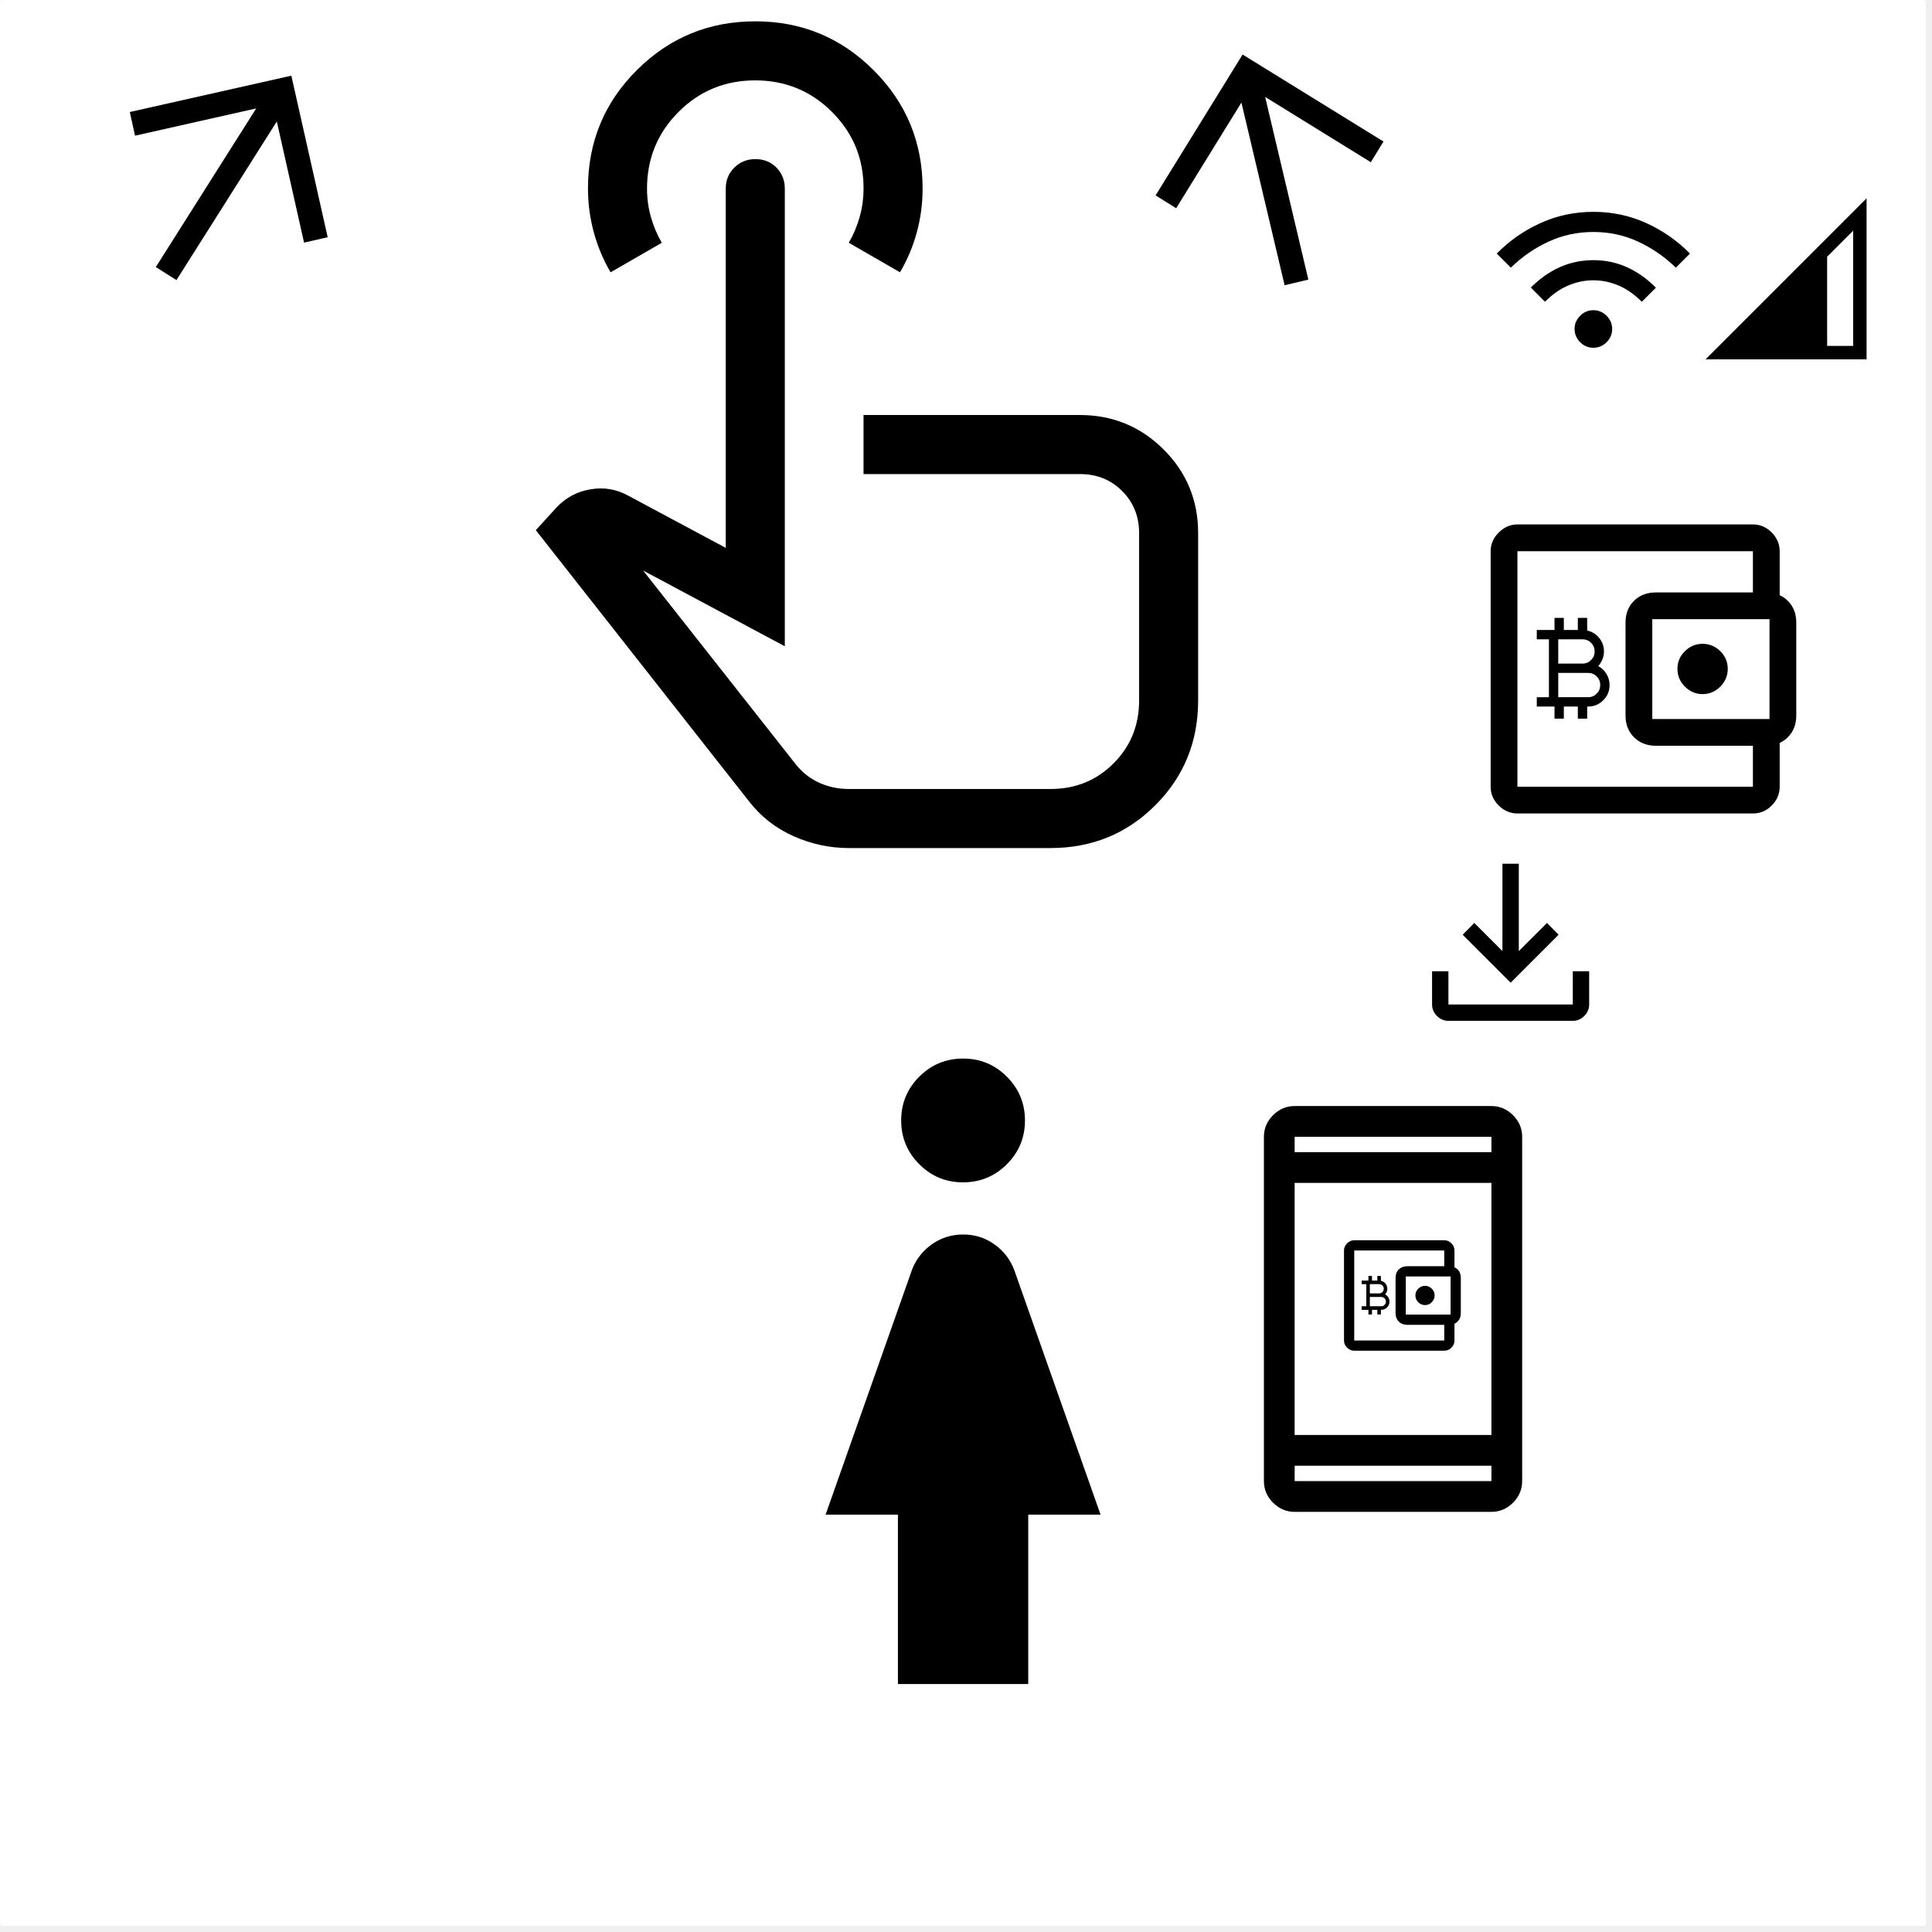
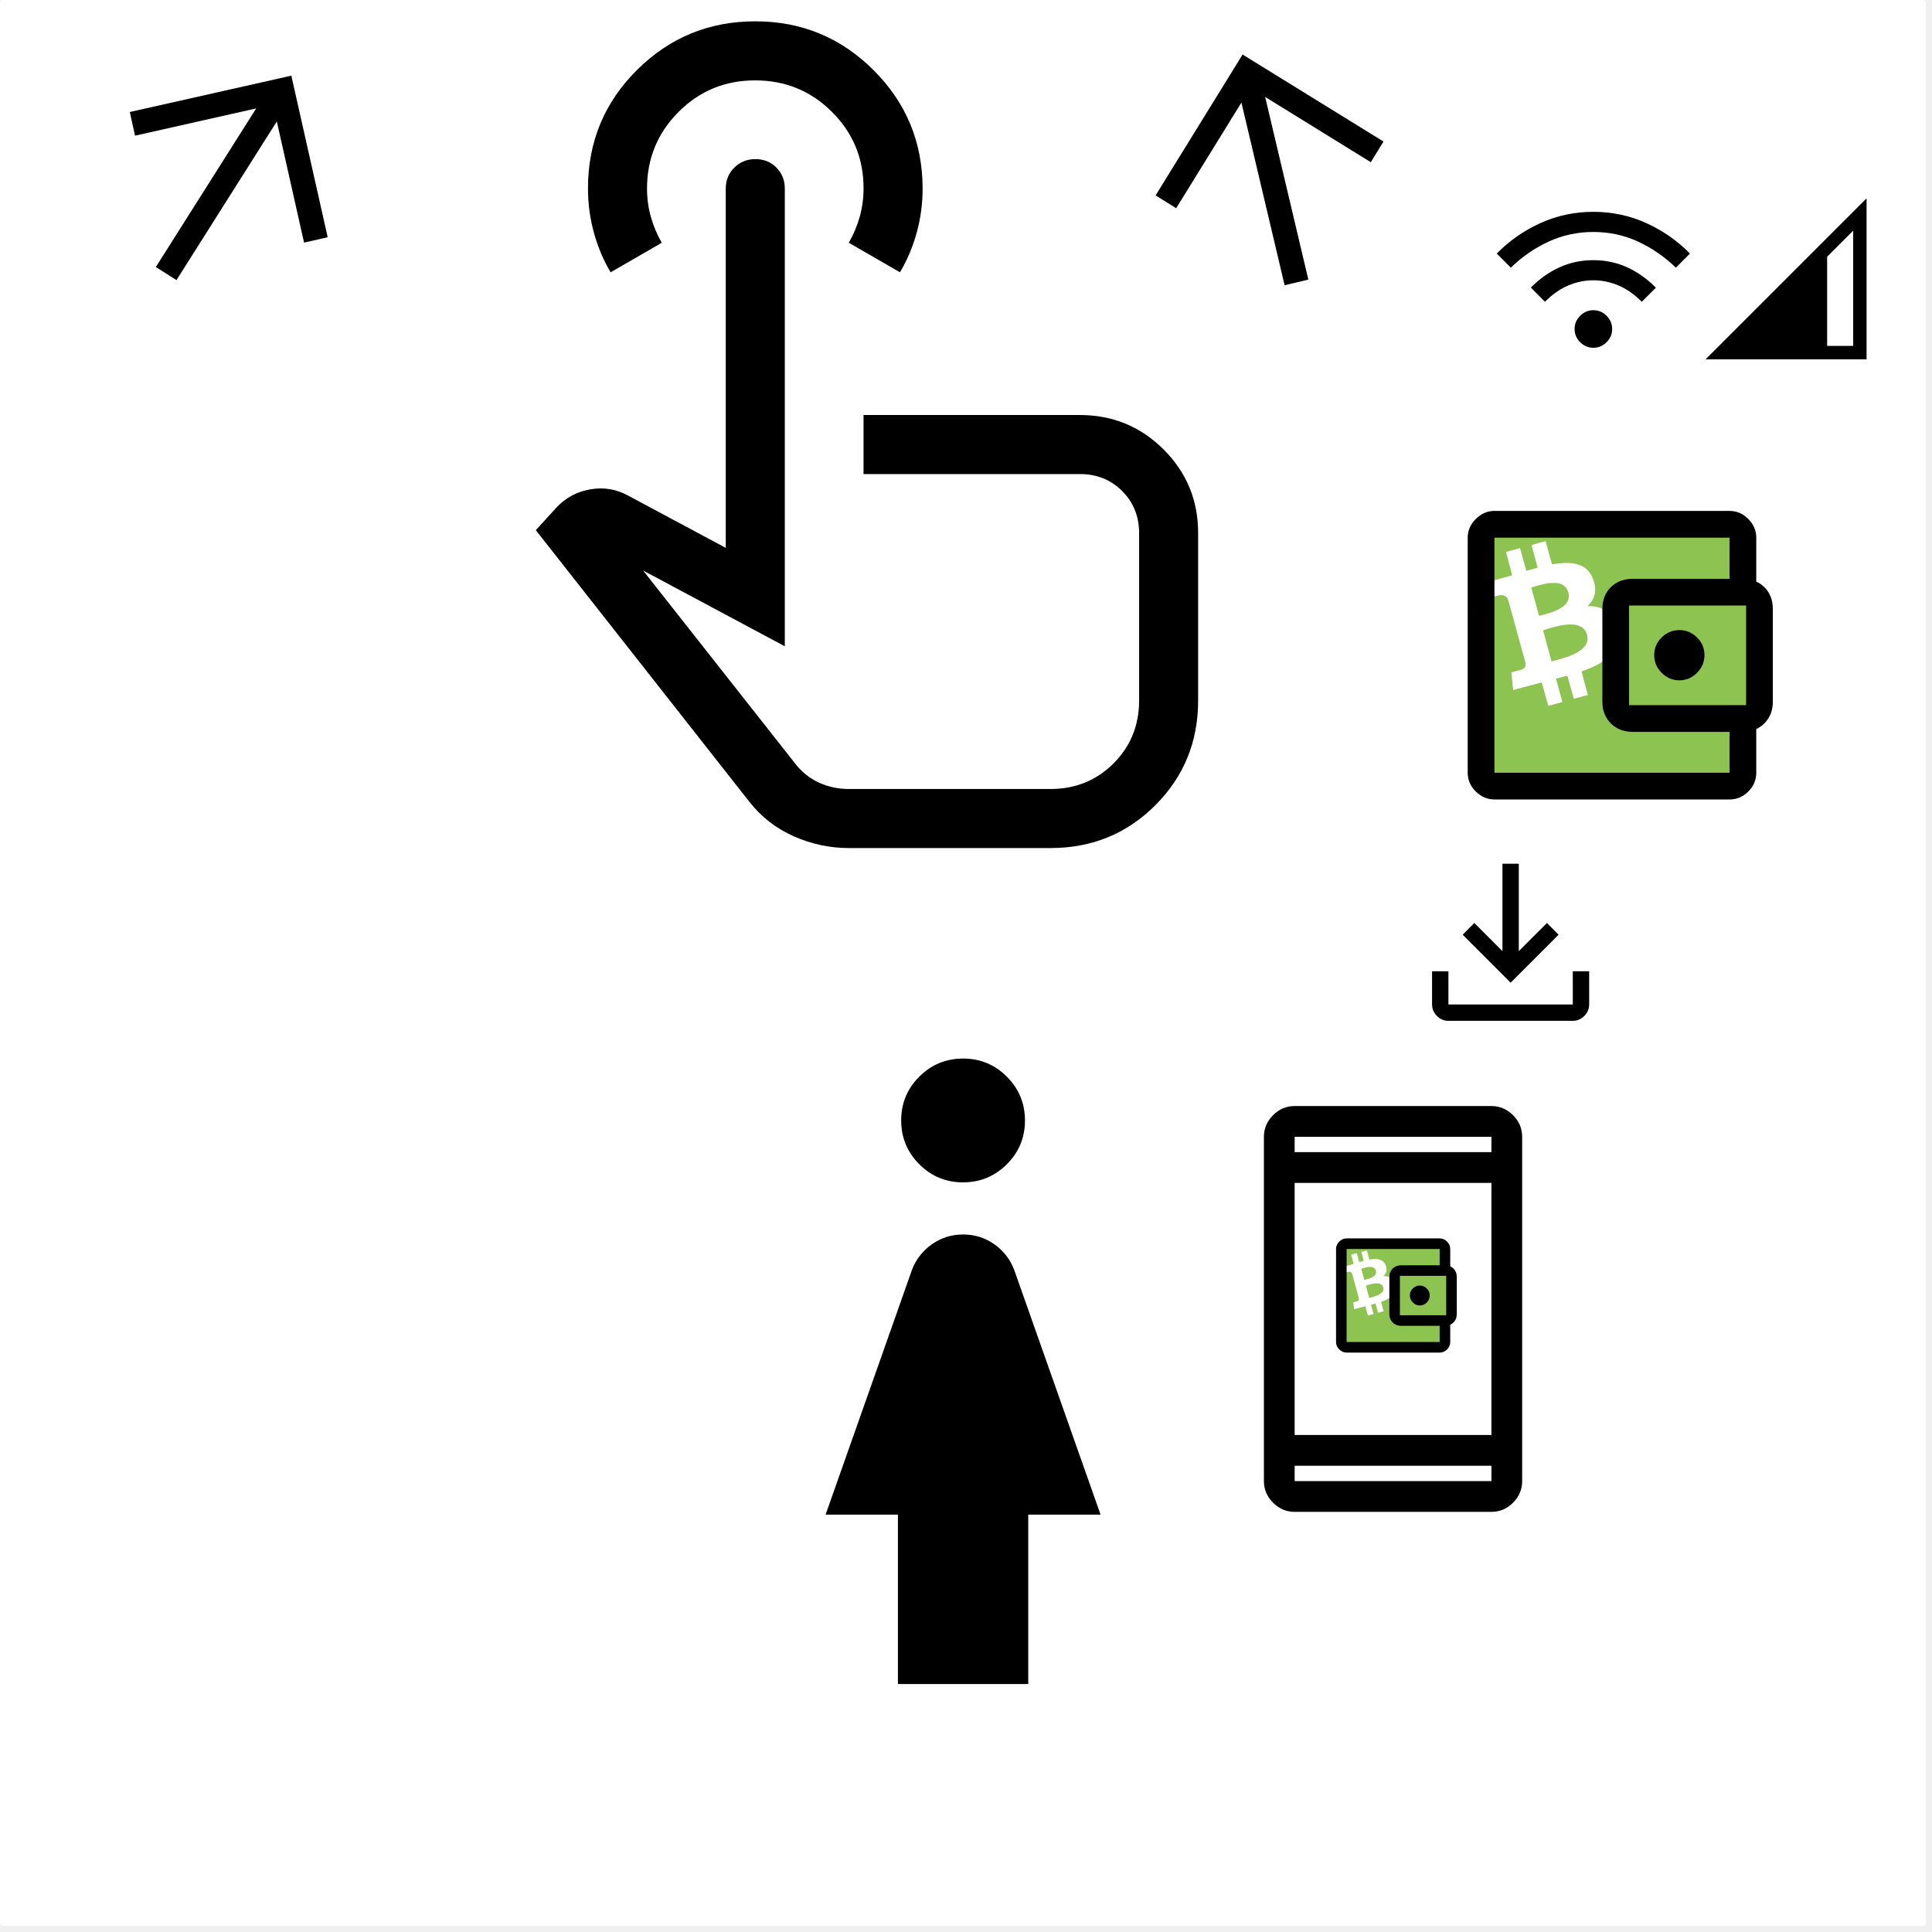
<svg xmlns="http://www.w3.org/2000/svg" width="400" height="400" version="1.1" viewBox="0 0 105.83 105.83" id="svg1986">
  <defs id="defs1990" />
  <rect style="display:inline;fill:#ffffff;fill-opacity:1;stroke:none;stroke-width:0.342;stroke-linejoin:round;stroke-miterlimit:4;stroke-dasharray:none;stroke-dashoffset:7.35;stroke-opacity:1" id="rect49606" width="105.488" height="105.488" x="0" y="-8.8817842e-16" ry="0.133" />
+   <g transform="matrix(1.512565,0,0,1.512565,-42.65153,-60.28669)" id="g14">
+     <g transform="matrix(0.00965946,0,0,0.00965946,80.69794,59.92945)" id="g58-6">
+       <rect style="fill:#8dc351;fill-opacity:1;stroke-width:65.595;stroke-linejoin:round;stroke-dashoffset:7.35" id="rect3960" width="1000.355" height="963.94" x="116.863" y="-95.88" />
+       <g transform="matrix(0.04188,0,0,0.04188,75.616,54.993)" fill="#8dc351" id="g52-2">
+         <path d="m 7525,15989 c -349,-23 -745,-74 -1074,-139 -1411,-279 -2741,-944 -3806,-1903 -103,-94 -479,-466 -575,-572 -245,-266 -540,-648 -754,-974 -84,-128 -216,-339 -216,-346 0,-2 -17,-32 -38,-66 -48,-80 -130,-233 -220,-414 C 359,10611 82,9566 10,8445 -3,8240 -3,7750 10,7545 113,5935 655,4458 1610,3185 c 239,-319 428,-535 744,-850 286,-286 436,-420 706,-632 C 4666,442 6732,-162 8765,35 c 1734,169 3354,891 4645,2071 632,577 1156,1241 1589,2014 64,113 231,450 301,605 345,767 574,1625 659,2470 32,311 41,496 41,810 0,808 -118,1588 -356,2359 -526,1697 -1613,3186 -3064,4197 -1216,848 -2616,1332 -4135,1429 -181,11 -740,11 -920,-1 z" id="path50-9" />
+       </g>
+       <g transform="matrix(0.0610117,0,0,0.0610117,-103.8285,-229.3502)" fill="#ffffff" id="g56-1">
+         <path d="m 7751,13046 c -6,-17 -62,-222 -127,-456 -195,-713 -262,-951 -266,-956 -3,-2 -398,103 -879,234 -481,131 -875,238 -877,237 -3,-3 -112,-1041 -112,-1071 0,-17 8,-23 33,-28 75,-14 558,-147 627,-172 101,-38 181,-113 204,-193 28,-95 21,-155 -43,-390 -33,-119 -139,-504 -236,-856 -97,-352 -239,-867 -315,-1145 -76,-278 -193,-703 -260,-945 -67,-242 -142,-514 -166,-605 -25,-91 -57,-185 -72,-210 -44,-77 -110,-138 -190,-177 -67,-34 -84,-38 -171,-41 -134,-6 -233,16 -734,162 -81,23 -120,30 -122,22 -7,-20 -247,-901 -249,-910 0,-4 87,-33 194,-62 107,-30 499,-138 870,-241 371,-102 678,-189 682,-192 4,-3 -81,-323 -188,-711 -107,-388 -192,-710 -190,-715 2,-6 28,-17 57,-24 30,-8 222,-61 428,-117 206,-57 376,-103 377,-101 1,1 88,315 193,697 106,382 194,696 196,698 2,2 137,-35 302,-83 164,-48 318,-92 343,-100 35,-10 44,-17 42,-31 -2,-11 -87,-320 -188,-689 -101,-368 -184,-674 -184,-680 0,-9 858,-250 865,-243 2,2 91,322 198,711 107,389 196,710 199,712 2,3 42,-2 89,-10 416,-74 899,-94 1184,-51 672,104 1078,440 1283,1061 196,592 97,1085 -302,1499 l -73,76 h 118 c 828,0 1344,393 1564,1190 130,470 135,910 15,1273 -41,126 -137,313 -218,427 -145,205 -419,444 -699,612 -277,166 -754,378 -1083,483 -30,10 -58,20 -62,24 -4,3 71,290 166,636 96,347 185,671 198,721 l 25,91 -426,117 c -234,64 -431,116 -436,116 -6,0 -98,-318 -204,-707 -107,-390 -195,-709 -196,-710 -1,-2 -143,35 -316,81 -173,46 -329,87 -346,91 -18,3 -33,12 -33,18 0,11 16,68 259,952 71,259 128,471 126,473 -1,1 -196,56 -433,121 l -431,118 z m 442,-2762 c 928,-243 1429,-470 1733,-785 93,-98 132,-151 179,-252 54,-113 70,-186 69,-317 0,-211 -79,-419 -214,-563 -317,-339 -883,-384 -1824,-143 -226,58 -696,197 -696,207 0,4 117,433 260,953 143,520 260,948 260,951 0,10 22,5 233,-51 z M 7391,7495 c 657,-172 1015,-321 1295,-540 97,-76 161,-145 225,-243 60,-91 87,-161 107,-277 19,-113 7,-234 -39,-369 -102,-305 -310,-473 -660,-532 -82,-13 -140,-16 -298,-11 -227,6 -400,32 -681,103 -171,42 -609,170 -618,179 -4,4 126,484 431,1588 24,87 46,147 53,147 6,0 90,-20 185,-45 z" fill="#ffffff" id="path54-2" />
+       </g>
+     </g>
+     <path d="m 89.015,64.495 q 0.368,0 0.639,-0.271 0.271,-0.271 0.271,-0.643 0,-0.373 -0.271,-0.639 -0.271,-0.266 -0.639,-0.266 -0.368,0 -0.639,0.266 -0.271,0.266 -0.271,0.639 0,0.372 0.271,0.643 0.271,0.271 0.639,0.271 z m -6.696,2.835 v 0.513 -8.514 z m 0,1.48 q -0.382,0 -0.675,-0.288 -0.293,-0.288 -0.293,-0.68 v -8.514 q 0,-0.382 0.293,-0.675 0.293,-0.293 0.675,-0.293 h 8.514 q 0.392,0 0.68,0.293 0.288,0.293 0.288,0.675 v 1.78 h -0.968 v -1.78 h -8.514 v 8.514 h 8.514 v -1.771 h 0.968 v 1.771 q 0,0.392 -0.288,0.68 -0.288,0.288 -0.68,0.288 z m 5.012,-2.448 q -0.489,0 -0.796,-0.307 -0.307,-0.307 -0.307,-0.786 v -3.357 q 0,-0.489 0.307,-0.791 0.307,-0.302 0.796,-0.302 h 3.967 q 0.489,0 0.796,0.302 0.307,0.302 0.307,0.791 v 3.357 q 0,0.479 -0.307,0.786 -0.307,0.307 -0.796,0.307 z m 4.102,-0.968 v -3.609 h -4.238 v 3.609 z" stroke-width="0.015" id="path12" />
+   </g>
  <path d="m 82.749,53.83 -2.627,-2.627 0.636,-0.645 1.542,1.542 v -4.787 h 0.896 v 4.787 l 1.542,-1.542 0.636,0.645 z m -3.407,2.089 q -0.363,0 -0.63,-0.267 -0.267,-0.267 -0.267,-0.63 v -1.82 h 0.896 v 1.82 h 6.813 v -1.82 h 0.896 v 1.82 q 0,0.363 -0.267,0.63 -0.267,0.267 -0.63,0.267 z" stroke-width="0.641" id="path1966" />
-   <g transform="matrix(0.54658,0,0,0.54658,32.37246,29.84836)" id="g1972">
-     <path d="m 77.914,77.124 v -0.465 h -0.679 v -0.357 h 0.465 v -2.216 h -0.465 v -0.357 H 77.914 v -0.465 h 0.357 v 0.465 h 0.536 v -0.465 h 0.357 v 0.484 q 0.286,0.064 0.465,0.29 0.179,0.226 0.179,0.512 0,0.152 -0.057,0.298 -0.057,0.146 -0.164,0.262 0.202,0.109 0.319,0.304 0.117,0.195 0.117,0.424 0,0.34 -0.24,0.581 -0.24,0.241 -0.583,0.241 h -0.036 v 0.465 h -0.357 V 76.659 H 78.272 v 0.465 z m 0.143,-2.109 h 0.93 q 0.195,0 0.33,-0.137 0.135,-0.137 0.135,-0.328 0,-0.195 -0.135,-0.33 -0.135,-0.135 -0.33,-0.135 H 78.057 Z m 0,1.287 h 1.144 q 0.195,0 0.33,-0.137 0.135,-0.137 0.135,-0.328 0,-0.195 -0.135,-0.33 -0.135,-0.135 -0.33,-0.135 h -1.144 z" stroke-width=".005" id="path1968" />
-     <path d="m 83.586,76.184 q 0.39,0 0.677,-0.287 0.287,-0.287 0.287,-0.682 0,-0.395 -0.287,-0.677 -0.287,-0.282 -0.677,-0.282 -0.39,0 -0.677,0.282 -0.287,0.282 -0.287,0.677 0,0.395 0.287,0.682 0.287,0.287 0.677,0.287 z m -7.094,3.004 v 0.543 -9.021 z m 0,1.569 q -0.405,0 -0.715,-0.305 -0.31,-0.305 -0.31,-0.72 v -9.021 q 0,-0.405 0.31,-0.715 0.31,-0.31 0.715,-0.31 h 9.021 q 0.415,0 0.72,0.31 0.305,0.31 0.305,0.715 v 1.886 h -1.025 v -1.886 h -9.021 v 9.021 h 9.021 v -1.876 h 1.025 v 1.876 q 0,0.415 -0.305,0.72 -0.305,0.305 -0.72,0.305 z m 5.31,-2.594 q -0.518,0 -0.843,-0.325 -0.325,-0.325 -0.325,-0.833 v -3.557 q 0,-0.518 0.325,-0.838 0.325,-0.32 0.843,-0.32 h 4.203 q 0.518,0 0.843,0.32 0.325,0.32 0.325,0.838 v 3.557 q 0,0.507 -0.325,0.833 -0.325,0.325 -0.843,0.325 z m 4.347,-1.025 v -3.824 h -4.49 v 3.824 z" stroke-width=".015" id="path1970" />
-   </g>
  <path d="m52.751 64.766q-1.406 0-2.397-0.994-0.99-0.994-0.99-2.4t0.994-2.397q0.994-0.99 2.4-0.99t2.397 0.994q0.99 0.994 0.99 2.4 0 1.406-0.994 2.397-0.994 0.99-2.4 0.99zm-3.565 27.481v-9.279h-3.962l4.729-13.401q0.321-0.857 1.084-1.401 0.763-0.544 1.722-0.544 0.959 0 1.718 0.544 0.758 0.544 1.08 1.401l4.729 13.401h-3.962v9.279z" stroke-width=".054" id="path1974" />
-   <path d="m 85.152,39.367 v -0.665 h -0.971 v -0.511 h 0.665 v -3.17 h -0.665 v -0.511 h 0.971 v -0.665 h 0.511 v 0.665 h 0.767 v -0.665 h 0.511 v 0.693 q 0.409,0.092 0.665,0.415 0.256,0.323 0.256,0.732 0,0.217 -0.082,0.426 -0.082,0.208 -0.235,0.374 0.289,0.156 0.456,0.435 0.167,0.279 0.167,0.606 0,0.486 -0.343,0.831 -0.343,0.345 -0.833,0.345 h -0.051 v 0.665 h -0.511 v -0.665 h -0.767 v 0.665 z M 85.356,36.35 h 1.329 q 0.279,0 0.472,-0.196 0.193,-0.196 0.193,-0.469 0,-0.279 -0.193,-0.472 -0.193,-0.193 -0.472,-0.193 H 85.356 Z m 0,1.84 h 1.636 q 0.279,0 0.472,-0.196 0.193,-0.196 0.193,-0.469 0,-0.279 -0.193,-0.472 -0.193,-0.193 -0.472,-0.193 H 85.356 Z" stroke-width="0.008" id="path1976" />
-   <path d="m 93.264,38.022 q 0.557,0 0.968,-0.41 0.41,-0.41 0.41,-0.975 0,-0.564 -0.41,-0.968 -0.41,-0.403 -0.968,-0.403 -0.557,0 -0.968,0.403 -0.41,0.403 -0.41,0.968 0,0.564 0.41,0.975 0.41,0.41 0.968,0.41 z M 83.12,42.317 V 43.094 30.193 Z m 0,2.243 q -0.579,0 -1.023,-0.436 -0.443,-0.436 -0.443,-1.03 V 30.193 q 0,-0.579 0.443,-1.023 0.443,-0.443 1.023,-0.443 h 12.901 q 0.594,0 1.03,0.443 0.436,0.443 0.436,1.023 v 2.697 H 96.02 V 30.193 H 83.12 V 43.094 H 96.02 v -2.683 h 1.466 v 2.683 q 0,0.594 -0.436,1.03 -0.436,0.436 -1.03,0.436 z m 7.593,-3.709 q -0.74,0 -1.206,-0.465 -0.465,-0.465 -0.465,-1.191 v -5.087 q 0,-0.74 0.465,-1.198 0.465,-0.458 1.206,-0.458 h 6.011 q 0.74,0 1.206,0.458 0.465,0.458 0.465,1.198 v 5.087 q 0,0.726 -0.465,1.191 -0.465,0.465 -1.206,0.465 z m 6.216,-1.466 v -5.468 h -6.421 v 5.468 z" stroke-width="0.737" id="path1978" />
  <path d="m 70.918,82.816 q -0.682,0 -1.183,-0.501 -0.501,-0.501 -0.501,-1.183 v -18.862 q 0,-0.682 0.501,-1.183 0.501,-0.501 1.183,-0.501 h 10.778 q 0.682,0 1.183,0.501 0.501,0.501 0.501,1.183 v 18.862 q 0,0.682 -0.501,1.183 -0.501,0.501 -1.183,0.501 z m 0,-2.526 v 0.842 h 10.778 v -0.842 z m 0,-1.684 h 10.778 v -13.81 h -10.778 z m 0,-15.494 h 10.778 v -0.842 h -10.778 z m 0,0 v -0.842 z m 0,17.178 v 0.842 z" stroke-width="0.025" id="path1980" />
  <path d="m 93.427,19.683 8.819,-8.819 v 8.819 z m 6.659,-0.735 h 1.426 v -6.313 l -1.426,1.426 z" stroke-width="0.011" id="path1982" />
  <path d="m 87.281,19.05 q -0.419,0 -0.724,-0.305 -0.305,-0.305 -0.305,-0.724 0,-0.419 0.305,-0.724 0.305,-0.305 0.724,-0.305 0.419,0 0.724,0.305 0.305,0.305 0.305,0.724 0,0.419 -0.305,0.724 -0.305,0.305 -0.724,0.305 z m -2.653,-2.521 -0.772,-0.779 q 0.731,-0.731 1.586,-1.115 0.854,-0.384 1.839,-0.384 0.985,0 1.839,0.386 0.854,0.386 1.586,1.121 l -0.772,0.772 q -0.61,-0.61 -1.279,-0.893 -0.669,-0.283 -1.374,-0.283 -0.706,0 -1.374,0.283 -0.669,0.283 -1.279,0.893 z m -1.867,-1.867 -0.772,-0.772 q 1.022,-1.044 2.381,-1.665 1.36,-0.621 2.91,-0.621 1.551,0 2.91,0.621 1.36,0.621 2.381,1.665 l -0.772,0.772 q -0.93,-0.9 -2.071,-1.428 -1.141,-0.527 -2.449,-0.527 -1.308,0 -2.449,0.527 -1.141,0.527 -2.071,1.428 z" stroke-width="0.011" id="path1984" />
  <path d="m 46.494,46.454 q -1.563,0 -3.019,-0.647 -1.456,-0.647 -2.426,-1.887 L 29.35,29.041 30.482,27.801 q 0.755,-0.809 1.86,-0.997 1.105,-0.189 2.076,0.35 l 5.337,2.857 v -19.678 q 0,-0.687 0.468,-1.152 0.468,-0.465 1.159,-0.465 0.691,0 1.15,0.465 0.458,0.465 0.458,1.152 v 25.069 l -7.763,-4.151 8.41,10.675 q 0.539,0.647 1.281,0.97 0.742,0.323 1.576,0.323 h 11.052 q 2.049,0 3.45,-1.402 1.402,-1.402 1.402,-3.45 v -9.165 q 0,-1.375 -0.93,-2.305 Q 60.538,25.968 59.163,25.968 H 47.302 v -3.235 h 11.841 q 2.704,0 4.596,1.887 1.892,1.887 1.892,4.582 v 9.165 q 0,3.396 -2.345,5.742 -2.345,2.345 -5.742,2.345 z M 33.447,14.916 q -0.597,-1.011 -0.918,-2.183 -0.321,-1.172 -0.321,-2.413 0,-3.814 2.681,-6.483 2.681,-2.669 6.484,-2.669 3.803,0 6.484,2.681 2.681,2.681 2.681,6.486 0,1.238 -0.321,2.405 -0.321,1.168 -0.918,2.175 L 46.494,13.298 q 0.377,-0.647 0.593,-1.402 0.216,-0.755 0.216,-1.589 0,-2.454 -1.732,-4.179 -1.731,-1.725 -4.205,-1.725 -2.474,0 -4.199,1.73 -1.725,1.73 -1.725,4.201 0,0.809 0.216,1.563 0.216,0.755 0.593,1.402 z m 15.365,18.06 z" id="path4984" style="stroke-width:0.054" />
  <path d="M 9.666,15.343 15.163,6.653 16.656,13.29 17.95,12.994 15.959,4.145 7.11,6.136 7.397,7.432 14.034,5.939 8.536,14.628 Z" id="path5128" style="stroke-width:0.02" />
  <path d="M 71.668,15.316 69.302,5.31 75.09,8.885 75.784,7.753 68.066,2.987 63.301,10.704 64.428,11.406 68.002,5.618 70.368,15.624 Z" id="path5128-3" style="stroke-width:0.02" />
+   <g transform="matrix(0.5985511,0,0,0.5985511,24.49278,32.90511)" id="g14-7">
+     <g transform="matrix(0.00965946,0,0,0.00965946,80.69794,59.92945)" id="g58-6-0">
+       <rect style="fill:#8dc351;fill-opacity:1;stroke-width:65.595;stroke-linejoin:round;stroke-dashoffset:7.35" id="rect3960-9" width="1000.355" height="963.94" x="116.863" y="-95.88" />
+       <g transform="matrix(0.04188,0,0,0.04188,75.616,54.993)" fill="#8dc351" id="g52-2-3">
+         <path d="m 7525,15989 c -349,-23 -745,-74 -1074,-139 -1411,-279 -2741,-944 -3806,-1903 -103,-94 -479,-466 -575,-572 -245,-266 -540,-648 -754,-974 -84,-128 -216,-339 -216,-346 0,-2 -17,-32 -38,-66 -48,-80 -130,-233 -220,-414 C 359,10611 82,9566 10,8445 -3,8240 -3,7750 10,7545 113,5935 655,4458 1610,3185 c 239,-319 428,-535 744,-850 286,-286 436,-420 706,-632 C 4666,442 6732,-162 8765,35 c 1734,169 3354,891 4645,2071 632,577 1156,1241 1589,2014 64,113 231,450 301,605 345,767 574,1625 659,2470 32,311 41,496 41,810 0,808 -118,1588 -356,2359 -526,1697 -1613,3186 -3064,4197 -1216,848 -2616,1332 -4135,1429 -181,11 -740,11 -920,-1 z" id="path50-9-6" />
+       </g>
+       <g transform="matrix(0.0610117,0,0,0.0610117,-103.8285,-229.3502)" fill="#ffffff" id="g56-1-0">
+         <path d="m 7751,13046 c -6,-17 -62,-222 -127,-456 -195,-713 -262,-951 -266,-956 -3,-2 -398,103 -879,234 -481,131 -875,238 -877,237 -3,-3 -112,-1041 -112,-1071 0,-17 8,-23 33,-28 75,-14 558,-147 627,-172 101,-38 181,-113 204,-193 28,-95 21,-155 -43,-390 -33,-119 -139,-504 -236,-856 -97,-352 -239,-867 -315,-1145 -76,-278 -193,-703 -260,-945 -67,-242 -142,-514 -166,-605 -25,-91 -57,-185 -72,-210 -44,-77 -110,-138 -190,-177 -67,-34 -84,-38 -171,-41 -134,-6 -233,16 -734,162 -81,23 -120,30 -122,22 -7,-20 -247,-901 -249,-910 0,-4 87,-33 194,-62 107,-30 499,-138 870,-241 371,-102 678,-189 682,-192 4,-3 -81,-323 -188,-711 -107,-388 -192,-710 -190,-715 2,-6 28,-17 57,-24 30,-8 222,-61 428,-117 206,-57 376,-103 377,-101 1,1 88,315 193,697 106,382 194,696 196,698 2,2 137,-35 302,-83 164,-48 318,-92 343,-100 35,-10 44,-17 42,-31 -2,-11 -87,-320 -188,-689 -101,-368 -184,-674 -184,-680 0,-9 858,-250 865,-243 2,2 91,322 198,711 107,389 196,710 199,712 2,3 42,-2 89,-10 416,-74 899,-94 1184,-51 672,104 1078,440 1283,1061 196,592 97,1085 -302,1499 l -73,76 h 118 c 828,0 1344,393 1564,1190 130,470 135,910 15,1273 -41,126 -137,313 -218,427 -145,205 -419,444 -699,612 -277,166 -754,378 -1083,483 -30,10 -58,20 -62,24 -4,3 71,290 166,636 96,347 185,671 198,721 l 25,91 -426,117 c -234,64 -431,116 -436,116 -6,0 -98,-318 -204,-707 -107,-390 -195,-709 -196,-710 -1,-2 -143,35 -316,81 -173,46 -329,87 -346,91 -18,3 -33,12 -33,18 0,11 16,68 259,952 71,259 128,471 126,473 -1,1 -196,56 -433,121 l -431,118 z m 442,-2762 c 928,-243 1429,-470 1733,-785 93,-98 132,-151 179,-252 54,-113 70,-186 69,-317 0,-211 -79,-419 -214,-563 -317,-339 -883,-384 -1824,-143 -226,58 -696,197 -696,207 0,4 117,433 260,953 143,520 260,948 260,951 0,10 22,5 233,-51 z M 7391,7495 c 657,-172 1015,-321 1295,-540 97,-76 161,-145 225,-243 60,-91 87,-161 107,-277 19,-113 7,-234 -39,-369 -102,-305 -310,-473 -660,-532 -82,-13 -140,-16 -298,-11 -227,6 -400,32 -681,103 -171,42 -609,170 -618,179 -4,4 126,484 431,1588 24,87 46,147 53,147 6,0 90,-20 185,-45 z" fill="#ffffff" id="path54-2-6" />
+       </g>
+     </g>
+     <path d="m 89.015,64.495 q 0.368,0 0.639,-0.271 0.271,-0.271 0.271,-0.643 0,-0.373 -0.271,-0.639 -0.271,-0.266 -0.639,-0.266 -0.368,0 -0.639,0.266 -0.271,0.266 -0.271,0.639 0,0.372 0.271,0.643 0.271,0.271 0.639,0.271 z m -6.696,2.835 v 0.513 -8.514 z m 0,1.48 q -0.382,0 -0.675,-0.288 -0.293,-0.288 -0.293,-0.68 v -8.514 q 0,-0.382 0.293,-0.675 0.293,-0.293 0.675,-0.293 h 8.514 q 0.392,0 0.68,0.293 0.288,0.293 0.288,0.675 v 1.78 h -0.968 v -1.78 h -8.514 v 8.514 h 8.514 v -1.771 h 0.968 v 1.771 q 0,0.392 -0.288,0.68 -0.288,0.288 -0.68,0.288 z m 5.012,-2.448 q -0.489,0 -0.796,-0.307 -0.307,-0.307 -0.307,-0.786 v -3.357 q 0,-0.489 0.307,-0.791 0.307,-0.302 0.796,-0.302 h 3.967 q 0.489,0 0.796,0.302 0.307,0.302 0.307,0.791 v 3.357 q 0,0.479 -0.307,0.786 -0.307,0.307 -0.796,0.307 z m 4.102,-0.968 v -3.609 h -4.238 v 3.609 z" stroke-width="0.015" id="path12-2" />
+   </g>
</svg>
